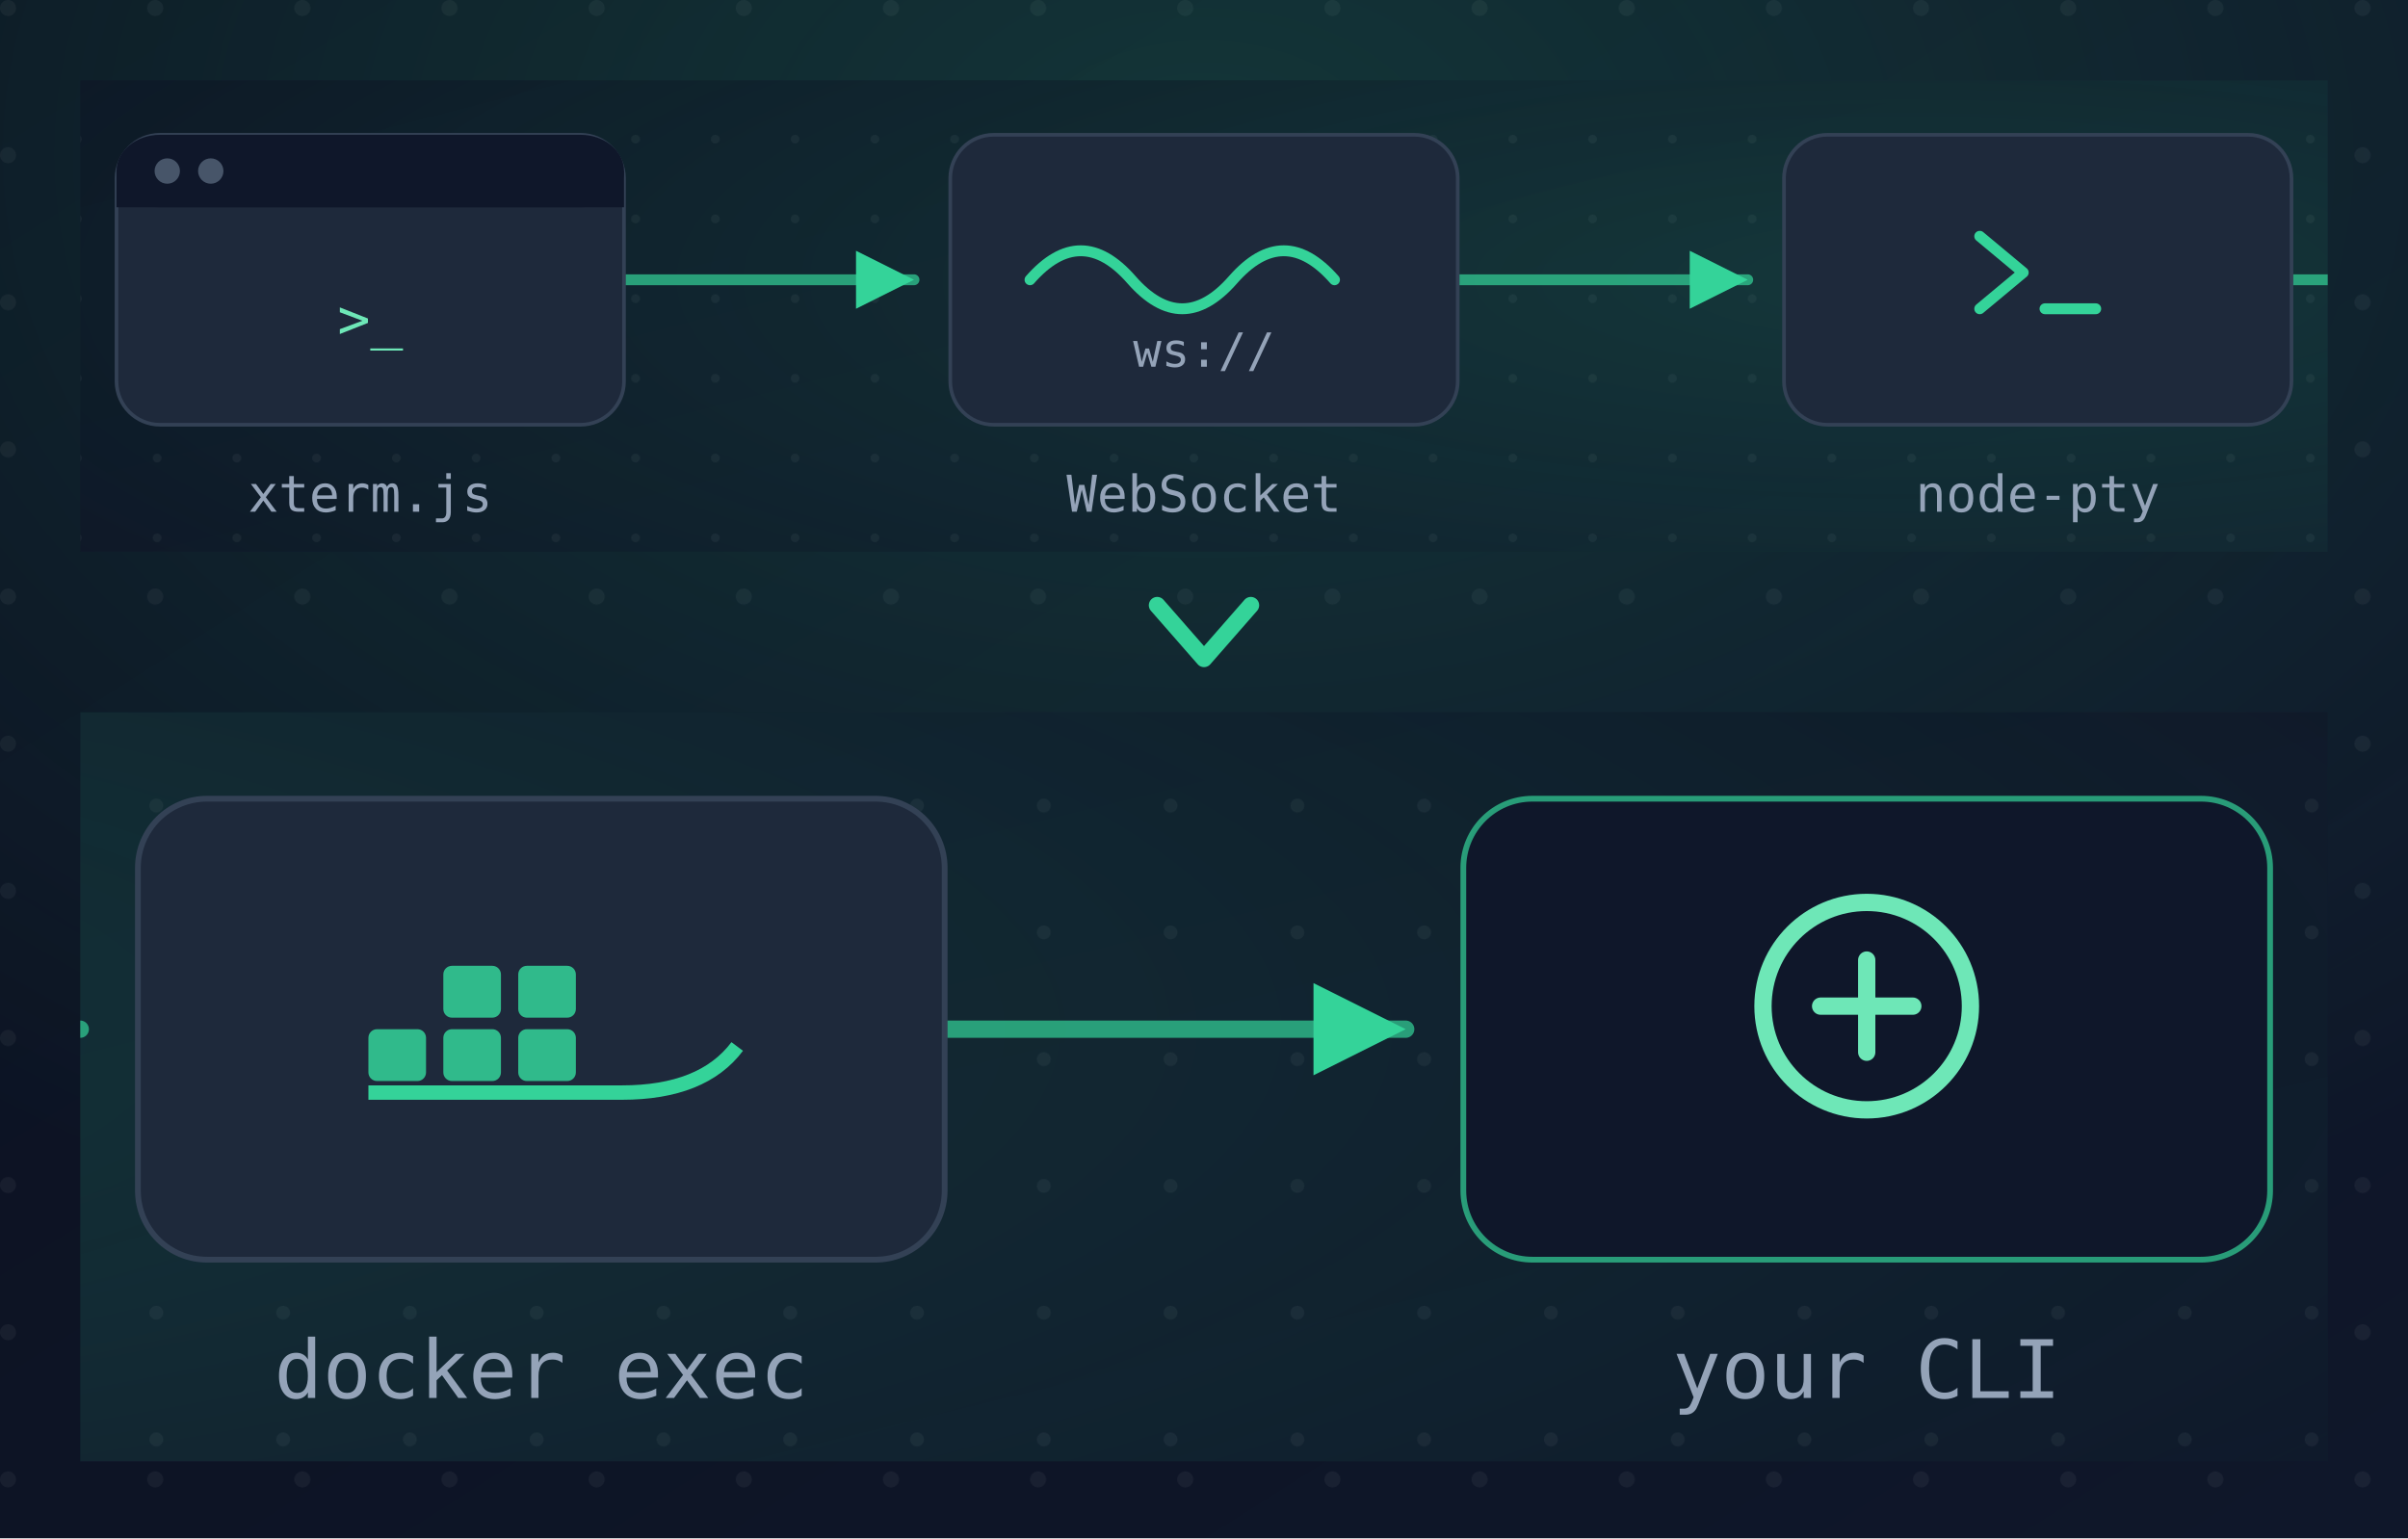
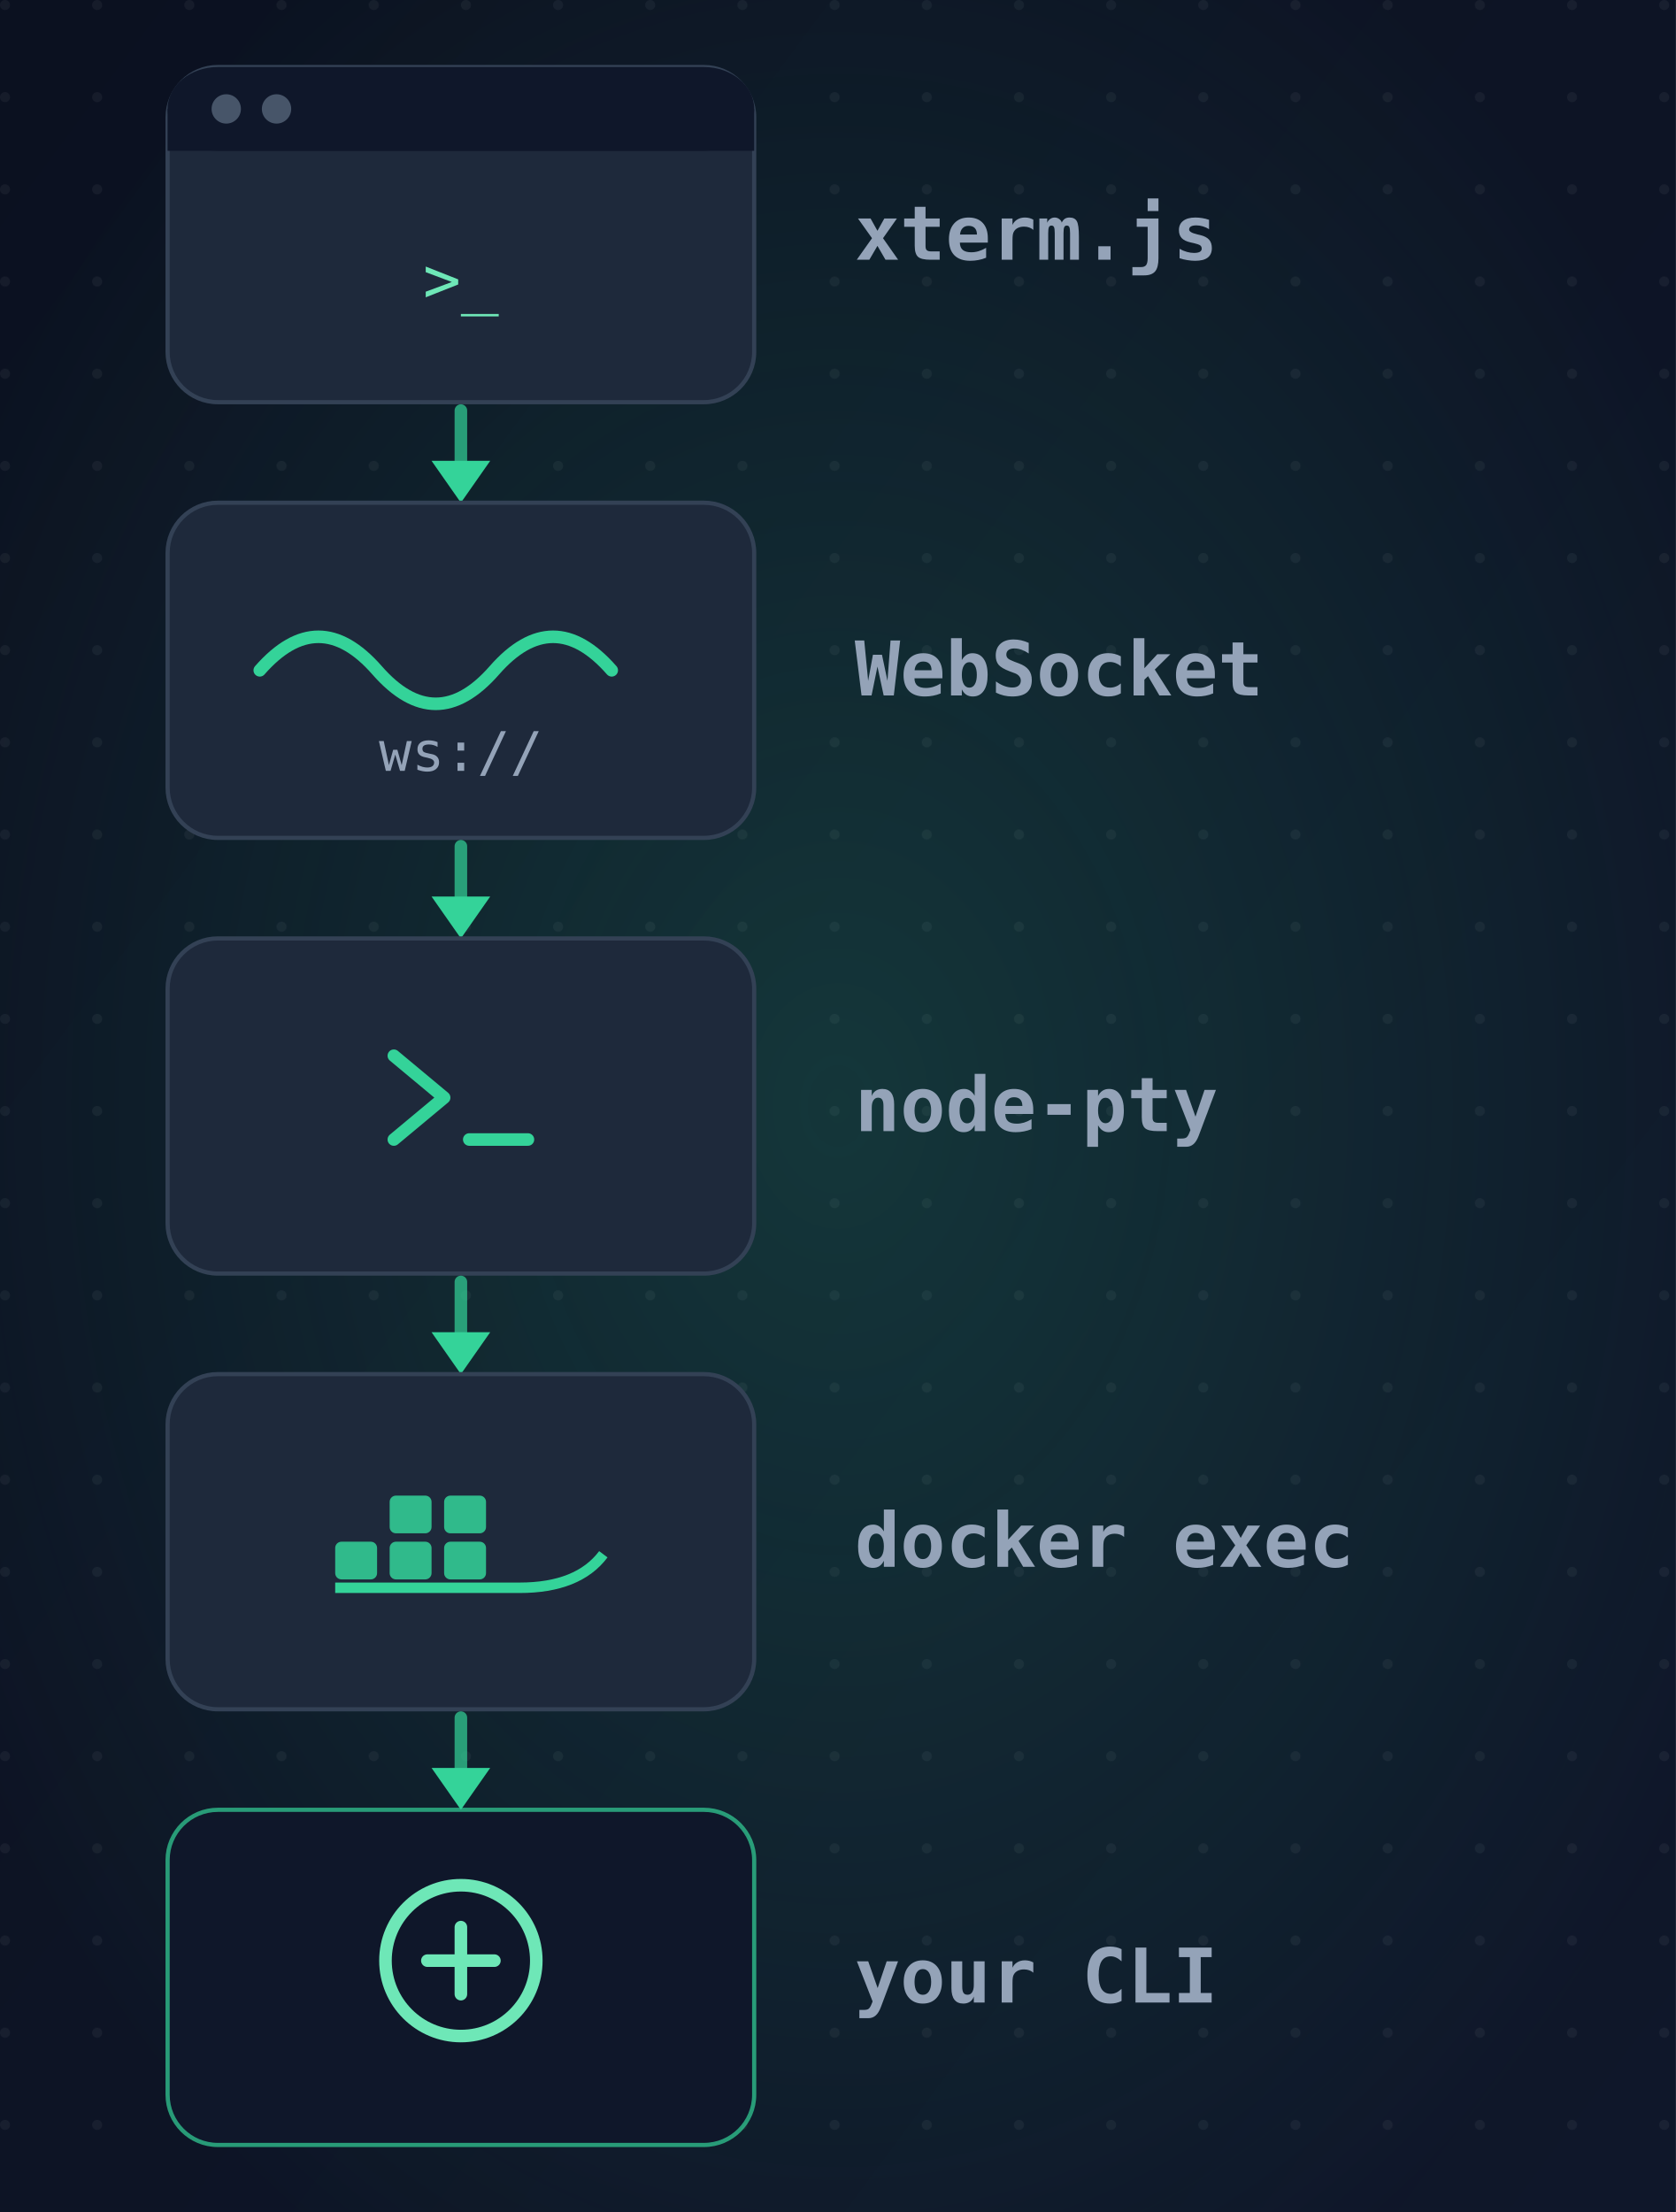
- <svg xmlns="http://www.w3.org/2000/svg" viewBox="0 0 360 230" role="img" aria-label="A left-to-right pipeline: browser xterm.js to a websocket to node-pty to docker exec to a CLI process">
+ <svg xmlns="http://www.w3.org/2000/svg" viewBox="0 0 400 528" role="img" aria-label="A left-to-right pipeline: browser xterm.js to a websocket to node-pty to docker exec to a CLI process">
  <defs>
-     <linearGradient id="m-bg" x1="0" y1="0" x2="1" y2="1">
+     <linearGradient id="bg" x1="0" y1="0" x2="1" y2="1">
      <stop offset="0" stop-color="#0b1120" />
      <stop offset="1" stop-color="#0f172a" />
    </linearGradient>
-     <radialGradient id="m-glow" cx="0.5" cy="0.1" r="0.8">
+     <radialGradient id="glow" cx="0.5" cy="0.5" r="0.6">
      <stop offset="0" stop-color="#34d399" stop-opacity="0.18" />
      <stop offset="1" stop-color="#34d399" stop-opacity="0" />
    </radialGradient>
-     <pattern id="m-dots" width="22" height="22" patternUnits="userSpaceOnUse">
+     <pattern id="dots" width="22" height="22" patternUnits="userSpaceOnUse">
      <circle cx="1.2" cy="1.2" r="1.2" fill="#f8fafc" fill-opacity="0.05" />
    </pattern>
  </defs>
-   <rect width="360" height="230" fill="url(#m-bg)" />
-   <rect width="360" height="230" fill="url(#m-dots)" />
-   <rect width="360" height="230" fill="url(#m-glow)" />
-   <svg x="12.0" y="12.0" width="336.0" height="70.5" viewBox="90 95 620 130">
-     <defs>
-       <linearGradient id="bg" x1="0" y1="0" x2="1" y2="1">
-         <stop offset="0" stop-color="#0b1120" />
-         <stop offset="1" stop-color="#0f172a" />
-       </linearGradient>
-       <radialGradient id="glow" cx="0.5" cy="0.5" r="0.6">
-         <stop offset="0" stop-color="#34d399" stop-opacity="0.18" />
-         <stop offset="1" stop-color="#34d399" stop-opacity="0" />
-       </radialGradient>
-       <pattern id="dots" width="22" height="22" patternUnits="userSpaceOnUse">
-         <circle cx="1.2" cy="1.2" r="1.2" fill="#f8fafc" fill-opacity="0.05" />
-       </pattern>
-     </defs>
-     <rect width="1200" height="300" fill="url(#bg)" />
-     <rect width="1200" height="300" fill="url(#dots)" />
-     <rect width="1200" height="300" fill="url(#glow)" />
-     <g stroke="#34d399" stroke-width="3" fill="none" stroke-linecap="round" stroke-opacity="0.7">
-       <line x1="240" y1="150" x2="320" y2="150" />
-       <line x1="470" y1="150" x2="550" y2="150" />
-       <line x1="700" y1="150" x2="780" y2="150" />
-       <line x1="930" y1="150" x2="1010" y2="150" />
+   <rect width="400" height="528" fill="url(#bg)" />
+   <rect width="400" height="528" fill="url(#dots)" />
+   <rect width="400" height="528" fill="url(#glow)" />
+   <g font-family="ui-monospace, SFMono-Regular, Menlo, monospace" font-size="14" text-anchor="middle">
+     <g transform="translate(40 16)">
+       <rect width="140" height="80" rx="12" fill="#1e293b" stroke="#334155" />
+       <rect width="140" height="20" rx="12" fill="#0f172a" />
+       <rect y="10" width="140" height="10" fill="#0f172a" />
+       <circle cx="14" cy="10" r="3.5" fill="#475569" />
+       <circle cx="26" cy="10" r="3.5" fill="#475569" />
+       <text x="70" y="56" fill="#6ee7b7" font-size="15">&gt;_</text>
    </g>
-     <g fill="#34d399">
-       <path d="M320 150 l-16 -8 l0 16 z" />
-       <path d="M550 150 l-16 -8 l0 16 z" />
-       <path d="M780 150 l-16 -8 l0 16 z" />
-       <path d="M1010 150 l-16 -8 l0 16 z" />
+   </g>
+   <text x="204" y="62" font-family="ui-monospace, SFMono-Regular, Menlo, monospace" font-size="18" font-weight="600" fill="#94a3b8">xterm.js</text>
+   <line x1="110" y1="98" x2="110" y2="112" stroke="#34d399" stroke-width="3" stroke-linecap="round" stroke-opacity="0.7" />
+   <path d="M110 120 l-7 -10 h14 z" fill="#34d399" />
+   <g font-family="ui-monospace, SFMono-Regular, Menlo, monospace" font-size="14" text-anchor="middle">
+     <g transform="translate(40 120)">
+       <rect width="140" height="80" rx="12" fill="#1e293b" stroke="#334155" />
+       <path d="M22 40 q14 -16 28 0 q14 16 28 0 q14 -16 28 0" fill="none" stroke="#34d399" stroke-width="3" stroke-linecap="round" />
+       <text x="70" y="64" fill="#94a3b8" font-size="13">ws://</text>
    </g>
-     <g font-family="ui-monospace, SFMono-Regular, Menlo, monospace" font-size="14" text-anchor="middle">
-       <g transform="translate(100 110)">
-         <rect width="140" height="80" rx="12" fill="#1e293b" stroke="#334155" />
-         <rect width="140" height="20" rx="12" fill="#0f172a" />
-         <rect y="10" width="140" height="10" fill="#0f172a" />
-         <circle cx="14" cy="10" r="3.5" fill="#475569" />
-         <circle cx="26" cy="10" r="3.5" fill="#475569" />
-         <text x="70" y="56" fill="#6ee7b7" font-size="15">&gt;_</text>
-         <text x="70" y="104" fill="#94a3b8">xterm.js</text>
-       </g>
-       <g transform="translate(330 110)">
-         <rect width="140" height="80" rx="12" fill="#1e293b" stroke="#334155" />
-         <path d="M22 40 q14 -16 28 0 q14 16 28 0 q14 -16 28 0" fill="none" stroke="#34d399" stroke-width="3" stroke-linecap="round" />
-         <text x="70" y="64" fill="#94a3b8" font-size="13">ws://</text>
-         <text x="70" y="104" fill="#94a3b8">WebSocket</text>
-       </g>
-       <g transform="translate(560 110)">
-         <rect width="140" height="80" rx="12" fill="#1e293b" stroke="#334155" />
-         <g transform="translate(70 38)" stroke="#34d399" stroke-width="3" fill="none" stroke-linecap="round" stroke-linejoin="round">
-           <path d="M-16 -10 l12 10 l-12 10" />
-           <line x1="2" y1="10" x2="16" y2="10" />
-         </g>
-         <text x="70" y="104" fill="#94a3b8">node-pty</text>
-       </g>
-       <g transform="translate(790 110)">
-         <rect width="140" height="80" rx="12" fill="#1e293b" stroke="#334155" />
-         <g transform="translate(40 26)" fill="#34d399" fill-opacity="0.85">
-           <rect x="0" y="14" width="10" height="9" rx="1.5" />
-           <rect x="13" y="14" width="10" height="9" rx="1.5" />
-           <rect x="26" y="14" width="10" height="9" rx="1.5" />
-           <rect x="13" y="3" width="10" height="9" rx="1.5" />
-           <rect x="26" y="3" width="10" height="9" rx="1.5" />
-           <path d="M0 25 h44 q14 0 20 -8" fill="none" stroke="#34d399" stroke-width="2.5" />
-         </g>
-         <text x="70" y="104" fill="#94a3b8">docker exec</text>
-       </g>
-       <g transform="translate(1020 110)">
-         <rect width="140" height="80" rx="12" fill="#0f172a" stroke="#34d399" stroke-opacity="0.7" />
-         <circle cx="70" cy="36" r="18" fill="none" stroke="#6ee7b7" stroke-width="3" />
-         <path d="M62 36 h16 M70 28 v16" stroke="#6ee7b7" stroke-width="3" stroke-linecap="round" />
-         <text x="70" y="104" fill="#94a3b8">your CLI</text>
+   </g>
+   <text x="204" y="166" font-family="ui-monospace, SFMono-Regular, Menlo, monospace" font-size="18" font-weight="600" fill="#94a3b8">WebSocket</text>
+   <line x1="110" y1="202" x2="110" y2="216" stroke="#34d399" stroke-width="3" stroke-linecap="round" stroke-opacity="0.7" />
+   <path d="M110 224 l-7 -10 h14 z" fill="#34d399" />
+   <g font-family="ui-monospace, SFMono-Regular, Menlo, monospace" font-size="14" text-anchor="middle">
+     <g transform="translate(40 224)">
+       <rect width="140" height="80" rx="12" fill="#1e293b" stroke="#334155" />
+       <g transform="translate(70 38)" stroke="#34d399" stroke-width="3" fill="none" stroke-linecap="round" stroke-linejoin="round">
+         <path d="M-16 -10 l12 10 l-12 10" />
+         <line x1="2" y1="10" x2="16" y2="10" />
      </g>
    </g>
-   </svg>
-   <path d="M173.0 90.5 l7 8 l7 -8" fill="none" stroke="#34d399" stroke-width="2.5" stroke-linecap="round" stroke-linejoin="round" />
-   <svg x="12.0" y="106.5" width="336.0" height="112.0" viewBox="780 95 390 130">
-     <defs>
-       <linearGradient id="bg" x1="0" y1="0" x2="1" y2="1">
-         <stop offset="0" stop-color="#0b1120" />
-         <stop offset="1" stop-color="#0f172a" />
-       </linearGradient>
-       <radialGradient id="glow" cx="0.5" cy="0.5" r="0.6">
-         <stop offset="0" stop-color="#34d399" stop-opacity="0.18" />
-         <stop offset="1" stop-color="#34d399" stop-opacity="0" />
-       </radialGradient>
-       <pattern id="dots" width="22" height="22" patternUnits="userSpaceOnUse">
-         <circle cx="1.2" cy="1.2" r="1.2" fill="#f8fafc" fill-opacity="0.05" />
-       </pattern>
-     </defs>
-     <rect width="1200" height="300" fill="url(#bg)" />
-     <rect width="1200" height="300" fill="url(#dots)" />
-     <rect width="1200" height="300" fill="url(#glow)" />
-     <g stroke="#34d399" stroke-width="3" fill="none" stroke-linecap="round" stroke-opacity="0.7">
-       <line x1="240" y1="150" x2="320" y2="150" />
-       <line x1="470" y1="150" x2="550" y2="150" />
-       <line x1="700" y1="150" x2="780" y2="150" />
-       <line x1="930" y1="150" x2="1010" y2="150" />
-     </g>
-     <g fill="#34d399">
-       <path d="M320 150 l-16 -8 l0 16 z" />
-       <path d="M550 150 l-16 -8 l0 16 z" />
-       <path d="M780 150 l-16 -8 l0 16 z" />
-       <path d="M1010 150 l-16 -8 l0 16 z" />
-     </g>
-     <g font-family="ui-monospace, SFMono-Regular, Menlo, monospace" font-size="14" text-anchor="middle">
-       <g transform="translate(100 110)">
-         <rect width="140" height="80" rx="12" fill="#1e293b" stroke="#334155" />
-         <rect width="140" height="20" rx="12" fill="#0f172a" />
-         <rect y="10" width="140" height="10" fill="#0f172a" />
-         <circle cx="14" cy="10" r="3.5" fill="#475569" />
-         <circle cx="26" cy="10" r="3.5" fill="#475569" />
-         <text x="70" y="56" fill="#6ee7b7" font-size="15">&gt;_</text>
-         <text x="70" y="104" fill="#94a3b8">xterm.js</text>
-       </g>
-       <g transform="translate(330 110)">
-         <rect width="140" height="80" rx="12" fill="#1e293b" stroke="#334155" />
-         <path d="M22 40 q14 -16 28 0 q14 16 28 0 q14 -16 28 0" fill="none" stroke="#34d399" stroke-width="3" stroke-linecap="round" />
-         <text x="70" y="64" fill="#94a3b8" font-size="13">ws://</text>
-         <text x="70" y="104" fill="#94a3b8">WebSocket</text>
-       </g>
-       <g transform="translate(560 110)">
-         <rect width="140" height="80" rx="12" fill="#1e293b" stroke="#334155" />
-         <g transform="translate(70 38)" stroke="#34d399" stroke-width="3" fill="none" stroke-linecap="round" stroke-linejoin="round">
-           <path d="M-16 -10 l12 10 l-12 10" />
-           <line x1="2" y1="10" x2="16" y2="10" />
-         </g>
-         <text x="70" y="104" fill="#94a3b8">node-pty</text>
-       </g>
-       <g transform="translate(790 110)">
-         <rect width="140" height="80" rx="12" fill="#1e293b" stroke="#334155" />
-         <g transform="translate(40 26)" fill="#34d399" fill-opacity="0.85">
-           <rect x="0" y="14" width="10" height="9" rx="1.5" />
-           <rect x="13" y="14" width="10" height="9" rx="1.5" />
-           <rect x="26" y="14" width="10" height="9" rx="1.5" />
-           <rect x="13" y="3" width="10" height="9" rx="1.5" />
-           <rect x="26" y="3" width="10" height="9" rx="1.5" />
-           <path d="M0 25 h44 q14 0 20 -8" fill="none" stroke="#34d399" stroke-width="2.5" />
-         </g>
-         <text x="70" y="104" fill="#94a3b8">docker exec</text>
-       </g>
-       <g transform="translate(1020 110)">
-         <rect width="140" height="80" rx="12" fill="#0f172a" stroke="#34d399" stroke-opacity="0.7" />
-         <circle cx="70" cy="36" r="18" fill="none" stroke="#6ee7b7" stroke-width="3" />
-         <path d="M62 36 h16 M70 28 v16" stroke="#6ee7b7" stroke-width="3" stroke-linecap="round" />
-         <text x="70" y="104" fill="#94a3b8">your CLI</text>
+   </g>
+   <text x="204" y="270" font-family="ui-monospace, SFMono-Regular, Menlo, monospace" font-size="18" font-weight="600" fill="#94a3b8">node-pty</text>
+   <line x1="110" y1="306" x2="110" y2="320" stroke="#34d399" stroke-width="3" stroke-linecap="round" stroke-opacity="0.7" />
+   <path d="M110 328 l-7 -10 h14 z" fill="#34d399" />
+   <g font-family="ui-monospace, SFMono-Regular, Menlo, monospace" font-size="14" text-anchor="middle">
+     <g transform="translate(40 328)">
+       <rect width="140" height="80" rx="12" fill="#1e293b" stroke="#334155" />
+       <g transform="translate(40 26)" fill="#34d399" fill-opacity="0.85">
+         <rect x="0" y="14" width="10" height="9" rx="1.5" />
+         <rect x="13" y="14" width="10" height="9" rx="1.5" />
+         <rect x="26" y="14" width="10" height="9" rx="1.5" />
+         <rect x="13" y="3" width="10" height="9" rx="1.5" />
+         <rect x="26" y="3" width="10" height="9" rx="1.5" />
+         <path d="M0 25 h44 q14 0 20 -8" fill="none" stroke="#34d399" stroke-width="2.5" />
      </g>
    </g>
-   </svg>
+   </g>
+   <text x="204" y="374" font-family="ui-monospace, SFMono-Regular, Menlo, monospace" font-size="18" font-weight="600" fill="#94a3b8">docker exec</text>
+   <line x1="110" y1="410" x2="110" y2="424" stroke="#34d399" stroke-width="3" stroke-linecap="round" stroke-opacity="0.7" />
+   <path d="M110 432 l-7 -10 h14 z" fill="#34d399" />
+   <g font-family="ui-monospace, SFMono-Regular, Menlo, monospace" font-size="14" text-anchor="middle">
+     <g transform="translate(40 432)">
+       <rect width="140" height="80" rx="12" fill="#0f172a" stroke="#34d399" stroke-opacity="0.7" />
+       <circle cx="70" cy="36" r="18" fill="none" stroke="#6ee7b7" stroke-width="3" />
+       <path d="M62 36 h16 M70 28 v16" stroke="#6ee7b7" stroke-width="3" stroke-linecap="round" />
+     </g>
+   </g>
+   <text x="204" y="478" font-family="ui-monospace, SFMono-Regular, Menlo, monospace" font-size="18" font-weight="600" fill="#94a3b8">your CLI</text>
</svg>
